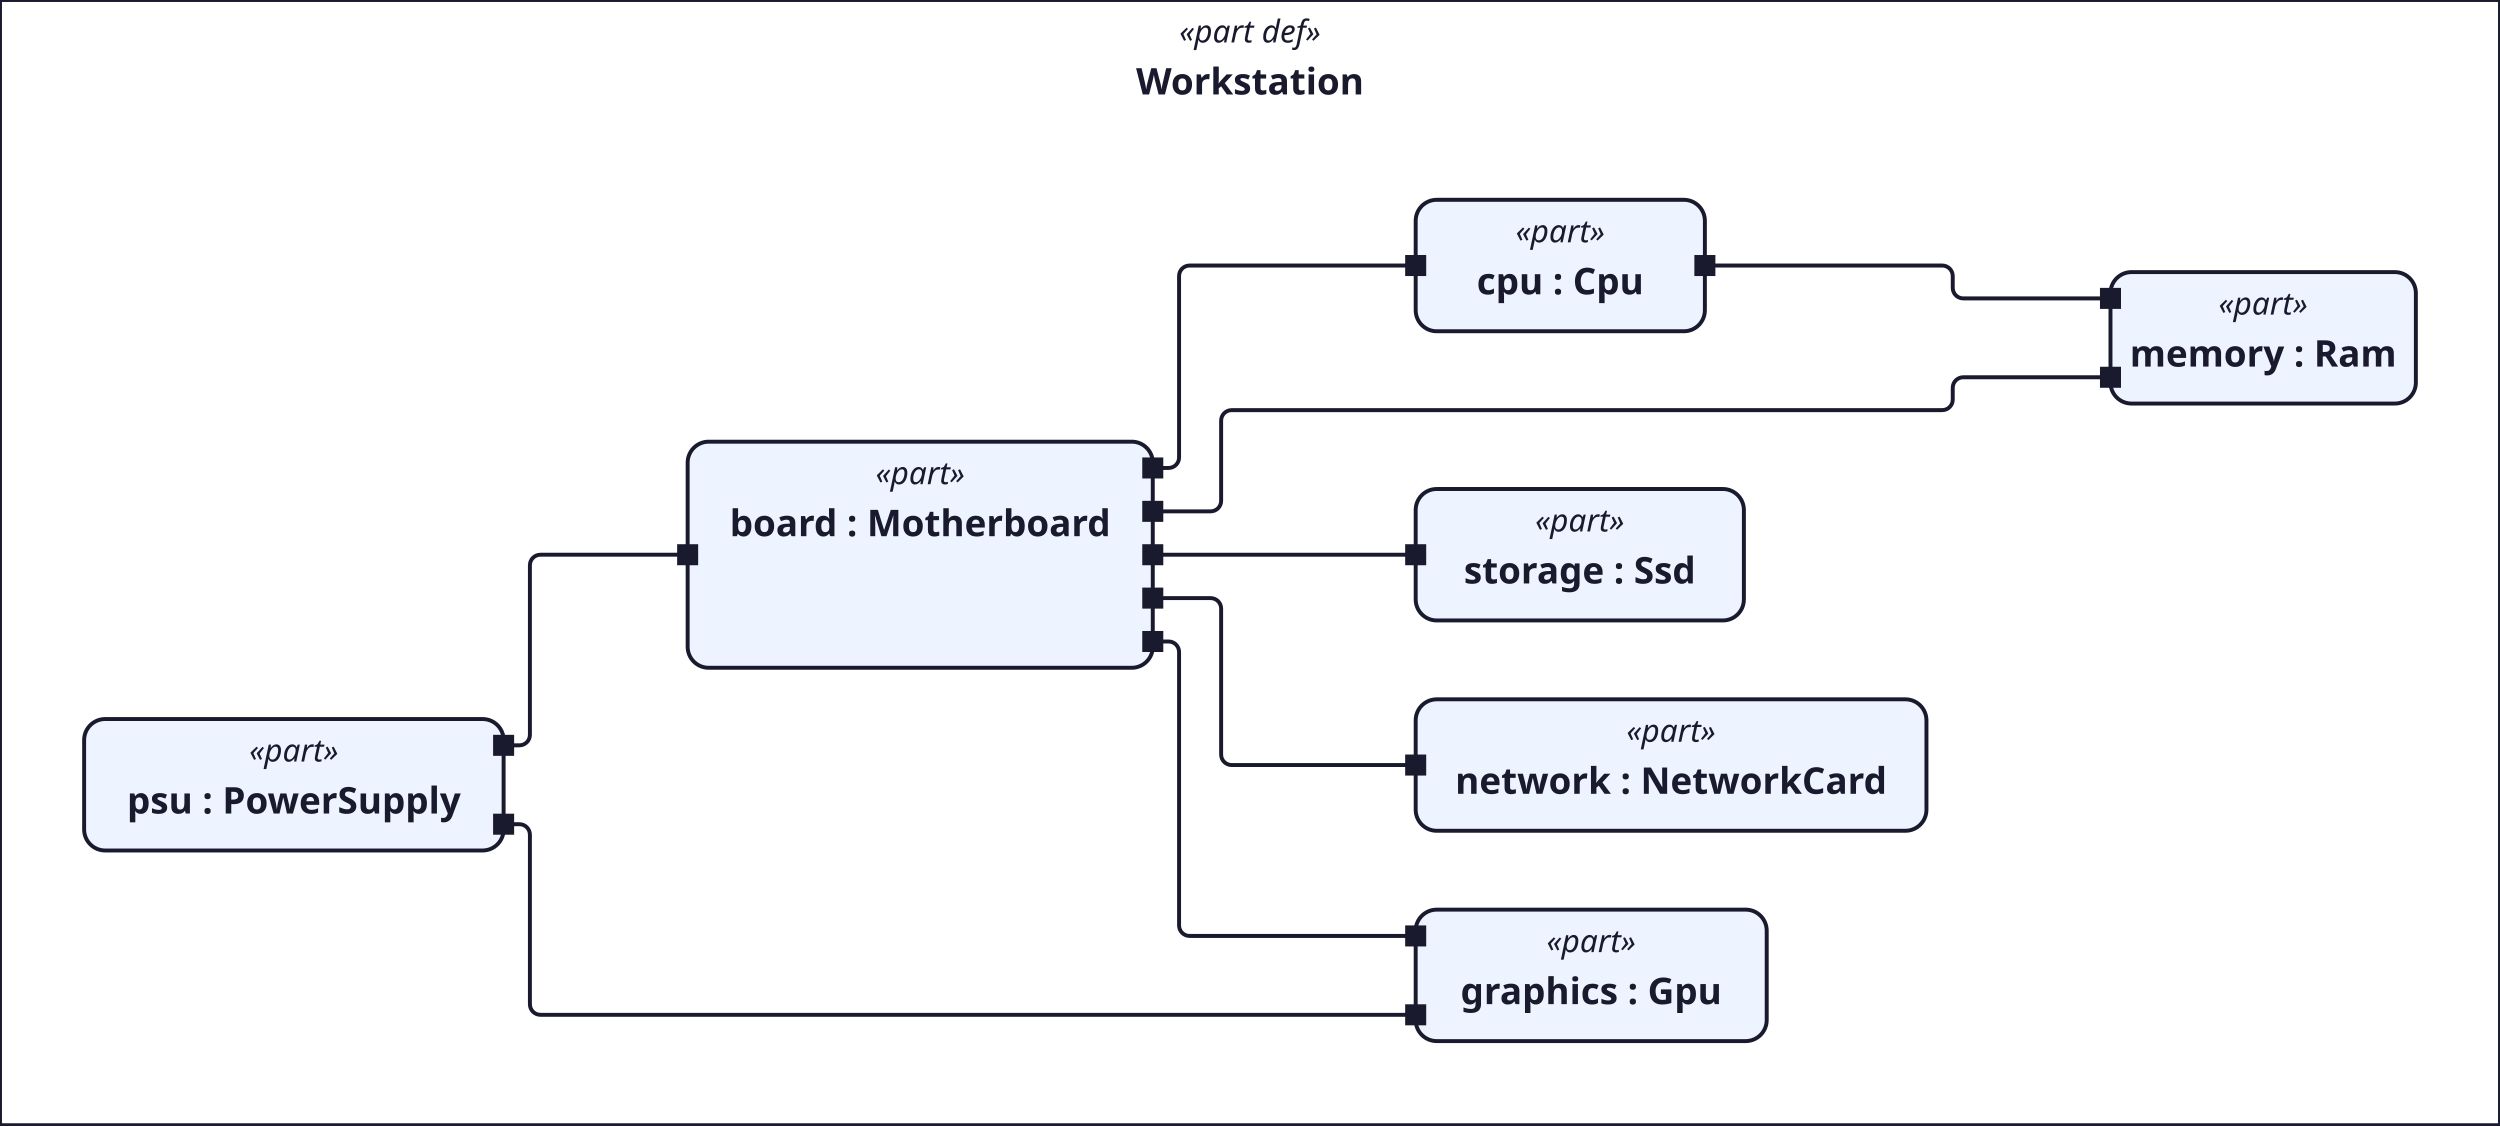
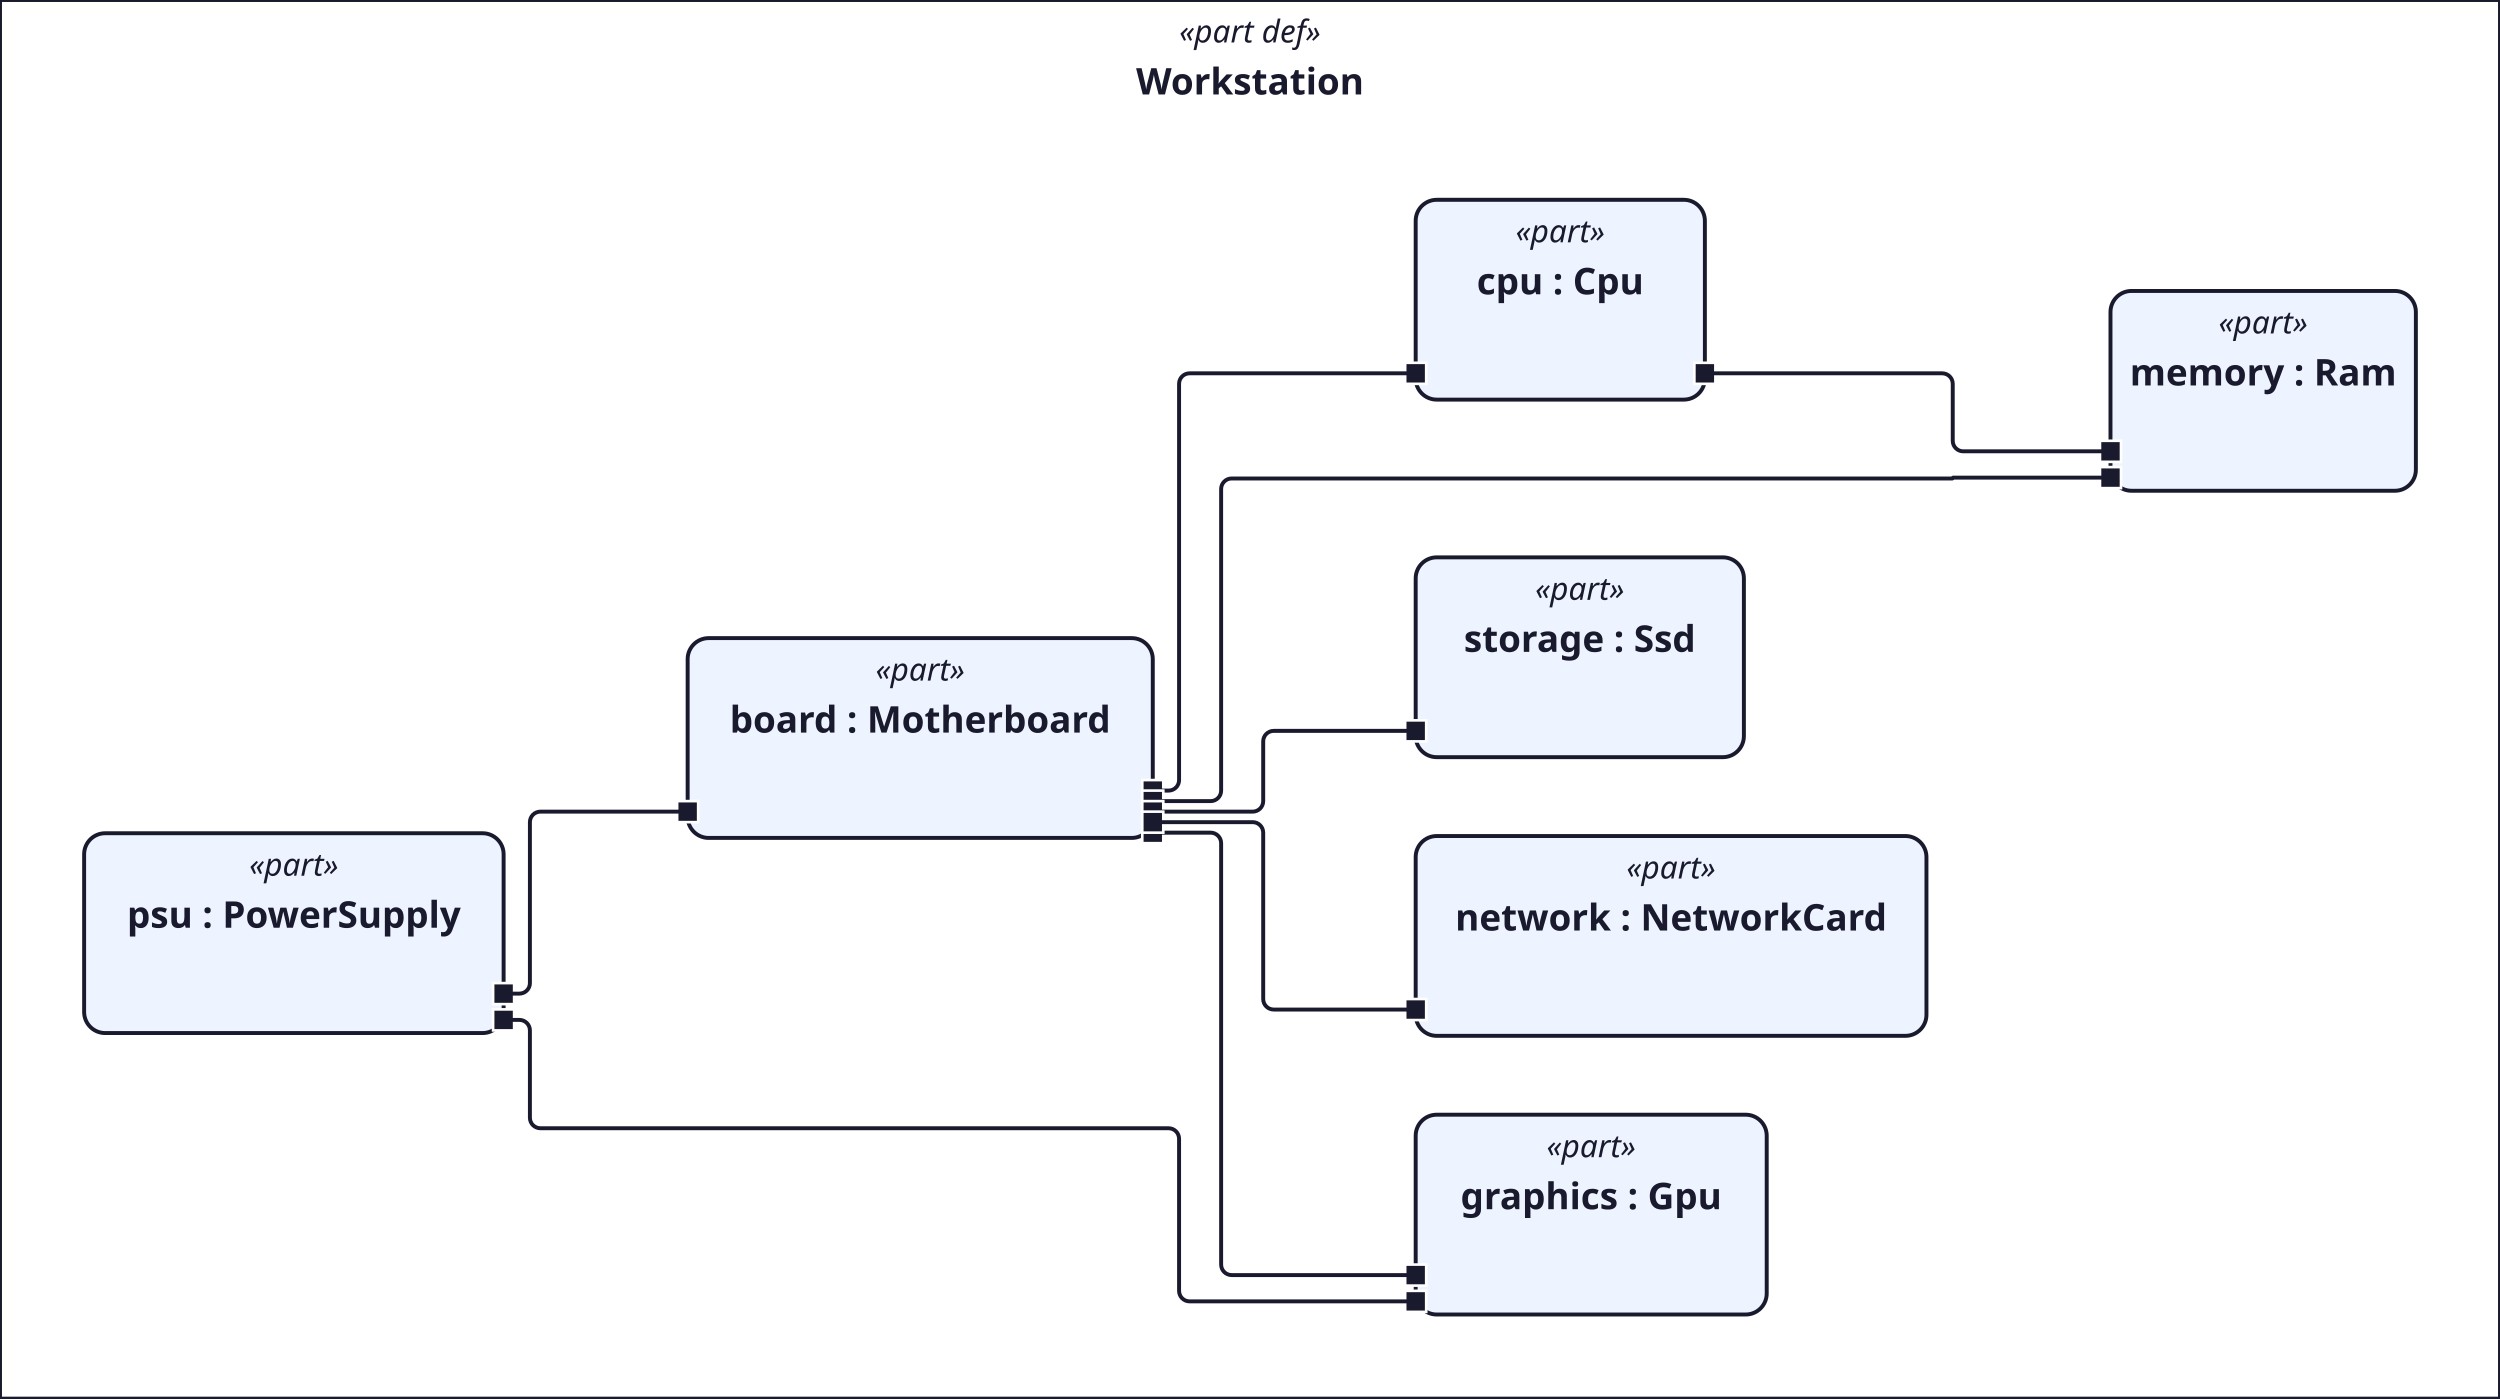
- <svg xmlns="http://www.w3.org/2000/svg" width="950.92" height="428.00" viewBox="0 0 950.92 428.00">
+ <svg xmlns="http://www.w3.org/2000/svg" width="950.92" height="532.00" viewBox="0 0 950.92 532.00">
  <defs>
    <marker id="line-end-open-chevron" markerWidth="10" markerHeight="7" refX="9" refY="3.5" orient="auto">
      <polyline points="0 0, 10 3.5, 0 7" fill="none" stroke="#1A1A2E" stroke-width="1.50" />
    </marker>
    <marker id="line-end-hollow-triangle" markerWidth="10" markerHeight="7" refX="9" refY="3.5" orient="auto">
      <polygon points="0 0, 10 3.5, 0 7" fill="#FFFFFF" stroke="#1A1A2E" stroke-width="1.50" />
    </marker>
    <marker id="line-end-filled-arrow" markerWidth="10" markerHeight="7" refX="9" refY="3.5" orient="auto">
      <polygon points="0 0, 10 3.5, 0 7" fill="#1A1A2E" stroke="#1A1A2E" stroke-width="1.50" />
    </marker>
    <marker id="line-end-hollow-triangle-crossbar" markerWidth="10" markerHeight="7" refX="9" refY="3.5" orient="auto">
      <polygon points="0 0, 10 3.5, 0 7" fill="#FFFFFF" stroke="#1A1A2E" stroke-width="1.50" />
      <line x1="7" y1="0" x2="7" y2="7" stroke="#1A1A2E" stroke-width="1.50" />
    </marker>
    <marker id="line-end-hollow-diamond" markerWidth="14" markerHeight="8" refX="13" refY="4" orient="auto">
      <polygon points="1 4, 7 0, 13 4, 7 8" fill="#FFFFFF" stroke="#1A1A2E" stroke-width="1.50" />
    </marker>
    <marker id="line-end-filled-diamond" markerWidth="14" markerHeight="8" refX="13" refY="4" orient="auto">
      <polygon points="1 4, 7 0, 13 4, 7 8" fill="#1A1A2E" stroke="#1A1A2E" stroke-width="1.50" />
    </marker>
    <marker id="line-end-circle" markerWidth="10" markerHeight="10" refX="9" refY="5" orient="auto">
      <circle cx="5" cy="5" r="4" fill="#FFFFFF" stroke="#1A1A2E" stroke-width="1.50" />
    </marker>
    <marker id="line-end-bar" markerWidth="4" markerHeight="12" refX="2" refY="6" orient="auto">
      <line x1="2" y1="0" x2="2" y2="12" stroke="#1A1A2E" stroke-width="1.50" />
    </marker>
    <filter id="label-bg" x="-0.05" y="-0.05" width="1.1" height="1.1">
      <feFlood flood-color="#FFFFFF" />
      <feComposite in="SourceGraphic" operator="over" />
    </filter>
  </defs>
-   <rect x="0.00" y="0.00" width="950.92" height="428.00" fill="#FFFFFF" stroke="#1A1A2E" stroke-width="1.50" />
+   <rect x="0.00" y="0.00" width="950.92" height="532.00" fill="#FFFFFF" stroke="#1A1A2E" stroke-width="1.50" />
  <text x="475.46" y="12.00" font-family="Noto Sans, sans-serif" font-size="12.00" font-style="italic" fill="#1A1A2E" text-anchor="middle" dominant-baseline="middle">«part def»</text>
  <text x="475.46" y="31.00" font-family="Noto Sans, sans-serif" font-size="14.00" font-weight="bold" fill="#1A1A2E" text-anchor="middle" dominant-baseline="middle">Workstation</text>
-   <rect x="538.48" y="76.00" width="110.00" height="50.00" fill="#EEF4FF" stroke="#1A1A2E" stroke-width="1.50" rx="8.00" ry="8.00" />
+   <rect x="538.48" y="76.00" width="110.00" height="76.00" fill="#EEF4FF" stroke="#1A1A2E" stroke-width="1.50" rx="8.00" ry="8.00" />
  <text x="593.48" y="88.00" font-family="Noto Sans, sans-serif" font-size="12.00" font-style="italic" fill="#1A1A2E" text-anchor="middle" dominant-baseline="middle">«part»</text>
  <text x="593.48" y="107.00" font-family="Noto Sans, sans-serif" font-size="14.00" font-weight="bold" fill="#1A1A2E" text-anchor="middle" dominant-baseline="middle">cpu : Cpu</text>
-   <rect x="802.76" y="103.50" width="116.16" height="50.00" fill="#EEF4FF" stroke="#1A1A2E" stroke-width="1.50" rx="8.00" ry="8.00" />
-   <text x="860.84" y="115.50" font-family="Noto Sans, sans-serif" font-size="12.00" font-style="italic" fill="#1A1A2E" text-anchor="middle" dominant-baseline="middle">«part»</text>
-   <text x="860.84" y="134.50" font-family="Noto Sans, sans-serif" font-size="14.00" font-weight="bold" fill="#1A1A2E" text-anchor="middle" dominant-baseline="middle">memory : Ram</text>
-   <rect x="538.48" y="346.00" width="133.52" height="50.00" fill="#EEF4FF" stroke="#1A1A2E" stroke-width="1.50" rx="8.00" ry="8.00" />
-   <text x="605.24" y="358.00" font-family="Noto Sans, sans-serif" font-size="12.00" font-style="italic" fill="#1A1A2E" text-anchor="middle" dominant-baseline="middle">«part»</text>
-   <text x="605.24" y="377.00" font-family="Noto Sans, sans-serif" font-size="14.00" font-weight="bold" fill="#1A1A2E" text-anchor="middle" dominant-baseline="middle">graphics : Gpu</text>
-   <rect x="538.48" y="186.00" width="124.84" height="50.00" fill="#EEF4FF" stroke="#1A1A2E" stroke-width="1.50" rx="8.00" ry="8.00" />
-   <text x="600.90" y="198.00" font-family="Noto Sans, sans-serif" font-size="12.00" font-style="italic" fill="#1A1A2E" text-anchor="middle" dominant-baseline="middle">«part»</text>
-   <text x="600.90" y="217.00" font-family="Noto Sans, sans-serif" font-size="14.00" font-weight="bold" fill="#1A1A2E" text-anchor="middle" dominant-baseline="middle">storage : Ssd</text>
-   <rect x="32.00" y="273.50" width="159.56" height="50.00" fill="#EEF4FF" stroke="#1A1A2E" stroke-width="1.50" rx="8.00" ry="8.00" />
-   <text x="111.78" y="285.50" font-family="Noto Sans, sans-serif" font-size="12.00" font-style="italic" fill="#1A1A2E" text-anchor="middle" dominant-baseline="middle">«part»</text>
-   <text x="111.78" y="304.50" font-family="Noto Sans, sans-serif" font-size="14.00" font-weight="bold" fill="#1A1A2E" text-anchor="middle" dominant-baseline="middle">psu : PowerSupply</text>
-   <rect x="538.48" y="266.00" width="194.28" height="50.00" fill="#EEF4FF" stroke="#1A1A2E" stroke-width="1.50" rx="8.00" ry="8.00" />
-   <text x="635.62" y="278.00" font-family="Noto Sans, sans-serif" font-size="12.00" font-style="italic" fill="#1A1A2E" text-anchor="middle" dominant-baseline="middle">«part»</text>
-   <text x="635.62" y="297.00" font-family="Noto Sans, sans-serif" font-size="14.00" font-weight="bold" fill="#1A1A2E" text-anchor="middle" dominant-baseline="middle">network : NetworkCard</text>
-   <rect x="261.56" y="168.00" width="176.92" height="86.00" fill="#EEF4FF" stroke="#1A1A2E" stroke-width="1.50" rx="8.00" ry="8.00" />
-   <text x="350.02" y="180.00" font-family="Noto Sans, sans-serif" font-size="12.00" font-style="italic" fill="#1A1A2E" text-anchor="middle" dominant-baseline="middle">«part»</text>
-   <text x="350.02" y="199.00" font-family="Noto Sans, sans-serif" font-size="14.00" font-weight="bold" fill="#1A1A2E" text-anchor="middle" dominant-baseline="middle">board : Motherboard</text>
-   <rect x="434.48" y="174.00" width="8.00" height="8.00" fill="#1A1A2E" />
-   <rect x="534.48" y="97.00" width="8.00" height="8.00" fill="#1A1A2E" />
-   <path d="M 438.48 178.00 L 444.48 178.00 A 4.00 4.00 0 0 0 448.48 174.00 L 448.48 105.00 A 4.00 4.00 0 0 1 452.48 101.00 L 538.48 101.00" fill="none" stroke="#1A1A2E" stroke-width="1.50" />
-   <rect x="434.48" y="190.50" width="8.00" height="8.00" fill="#1A1A2E" />
-   <rect x="798.76" y="139.50" width="8.00" height="8.00" fill="#1A1A2E" />
-   <path d="M 438.48 194.50 L 460.48 194.50 A 4.00 4.00 0 0 0 464.48 190.50 L 464.48 160.00 A 4.00 4.00 0 0 1 468.48 156.00 L 738.76 156.00 A 4.00 4.00 0 0 0 742.76 152.00 L 742.76 147.50 A 4.00 4.00 0 0 1 746.76 143.50 L 802.76 143.50" fill="none" stroke="#1A1A2E" stroke-width="1.50" />
-   <rect x="434.48" y="240.00" width="8.00" height="8.00" fill="#1A1A2E" />
-   <rect x="534.48" y="352.00" width="8.00" height="8.00" fill="#1A1A2E" />
-   <path d="M 438.48 244.00 L 444.48 244.00 A 4.00 4.00 0 0 1 448.48 248.00 L 448.48 352.00 A 4.00 4.00 0 0 0 452.48 356.00 L 538.48 356.00" fill="none" stroke="#1A1A2E" stroke-width="1.50" />
-   <rect x="434.48" y="207.00" width="8.00" height="8.00" fill="#1A1A2E" />
-   <rect x="534.48" y="207.00" width="8.00" height="8.00" fill="#1A1A2E" />
-   <path d="M 438.48 211.00 L 538.48 211.00" fill="none" stroke="#1A1A2E" stroke-width="1.50" />
-   <rect x="434.48" y="223.50" width="8.00" height="8.00" fill="#1A1A2E" />
-   <rect x="534.48" y="287.00" width="8.00" height="8.00" fill="#1A1A2E" />
-   <path d="M 438.48 227.50 L 460.48 227.50 A 4.00 4.00 0 0 1 464.48 231.50 L 464.48 287.00 A 4.00 4.00 0 0 0 468.48 291.00 L 538.48 291.00" fill="none" stroke="#1A1A2E" stroke-width="1.50" />
-   <rect x="187.56" y="279.50" width="8.00" height="8.00" fill="#1A1A2E" />
-   <rect x="257.56" y="207.00" width="8.00" height="8.00" fill="#1A1A2E" />
-   <path d="M 191.56 283.50 L 197.56 283.50 A 4.00 4.00 0 0 0 201.56 279.50 L 201.56 215.00 A 4.00 4.00 0 0 1 205.56 211.00 L 261.56 211.00" fill="none" stroke="#1A1A2E" stroke-width="1.50" />
-   <rect x="187.56" y="309.50" width="8.00" height="8.00" fill="#1A1A2E" />
-   <rect x="534.48" y="382.00" width="8.00" height="8.00" fill="#1A1A2E" />
-   <path d="M 191.56 313.50 L 197.56 313.50 A 4.00 4.00 0 0 1 201.56 317.50 L 201.56 382.00 A 4.00 4.00 0 0 0 205.56 386.00 L 538.48 386.00" fill="none" stroke="#1A1A2E" stroke-width="1.50" />
-   <rect x="644.48" y="97.00" width="8.00" height="8.00" fill="#1A1A2E" />
-   <rect x="798.76" y="109.50" width="8.00" height="8.00" fill="#1A1A2E" />
-   <path d="M 648.48 101.00 L 738.76 101.00 A 4.00 4.00 0 0 1 742.76 105.00 L 742.76 109.50 A 4.00 4.00 0 0 0 746.76 113.50 L 802.76 113.50" fill="none" stroke="#1A1A2E" stroke-width="1.50" />
+   <rect x="802.76" y="110.67" width="116.16" height="76.00" fill="#EEF4FF" stroke="#1A1A2E" stroke-width="1.50" rx="8.00" ry="8.00" />
+   <text x="860.84" y="122.67" font-family="Noto Sans, sans-serif" font-size="12.00" font-style="italic" fill="#1A1A2E" text-anchor="middle" dominant-baseline="middle">«part»</text>
+   <text x="860.84" y="141.67" font-family="Noto Sans, sans-serif" font-size="14.00" font-weight="bold" fill="#1A1A2E" text-anchor="middle" dominant-baseline="middle">memory : Ram</text>
+   <rect x="538.48" y="424.00" width="133.52" height="76.00" fill="#EEF4FF" stroke="#1A1A2E" stroke-width="1.50" rx="8.00" ry="8.00" />
+   <text x="605.24" y="436.00" font-family="Noto Sans, sans-serif" font-size="12.00" font-style="italic" fill="#1A1A2E" text-anchor="middle" dominant-baseline="middle">«part»</text>
+   <text x="605.24" y="455.00" font-family="Noto Sans, sans-serif" font-size="14.00" font-weight="bold" fill="#1A1A2E" text-anchor="middle" dominant-baseline="middle">graphics : Gpu</text>
+   <rect x="538.48" y="212.00" width="124.84" height="76.00" fill="#EEF4FF" stroke="#1A1A2E" stroke-width="1.50" rx="8.00" ry="8.00" />
+   <text x="600.90" y="224.00" font-family="Noto Sans, sans-serif" font-size="12.00" font-style="italic" fill="#1A1A2E" text-anchor="middle" dominant-baseline="middle">«part»</text>
+   <text x="600.90" y="243.00" font-family="Noto Sans, sans-serif" font-size="14.00" font-weight="bold" fill="#1A1A2E" text-anchor="middle" dominant-baseline="middle">storage : Ssd</text>
+   <rect x="32.00" y="316.94" width="159.56" height="76.00" fill="#EEF4FF" stroke="#1A1A2E" stroke-width="1.50" rx="8.00" ry="8.00" />
+   <text x="111.78" y="328.94" font-family="Noto Sans, sans-serif" font-size="12.00" font-style="italic" fill="#1A1A2E" text-anchor="middle" dominant-baseline="middle">«part»</text>
+   <text x="111.78" y="347.94" font-family="Noto Sans, sans-serif" font-size="14.00" font-weight="bold" fill="#1A1A2E" text-anchor="middle" dominant-baseline="middle">psu : PowerSupply</text>
+   <rect x="538.48" y="318.00" width="194.28" height="76.00" fill="#EEF4FF" stroke="#1A1A2E" stroke-width="1.50" rx="8.00" ry="8.00" />
+   <text x="635.62" y="330.00" font-family="Noto Sans, sans-serif" font-size="12.00" font-style="italic" fill="#1A1A2E" text-anchor="middle" dominant-baseline="middle">«part»</text>
+   <text x="635.62" y="349.00" font-family="Noto Sans, sans-serif" font-size="14.00" font-weight="bold" fill="#1A1A2E" text-anchor="middle" dominant-baseline="middle">network : NetworkCard</text>
+   <rect x="261.56" y="242.72" width="176.92" height="76.00" fill="#EEF4FF" stroke="#1A1A2E" stroke-width="1.50" rx="8.00" ry="8.00" />
+   <text x="350.02" y="254.72" font-family="Noto Sans, sans-serif" font-size="12.00" font-style="italic" fill="#1A1A2E" text-anchor="middle" dominant-baseline="middle">«part»</text>
+   <text x="350.02" y="273.72" font-family="Noto Sans, sans-serif" font-size="14.00" font-weight="bold" fill="#1A1A2E" text-anchor="middle" dominant-baseline="middle">board : Motherboard</text>
+   <rect x="434.48" y="296.72" width="8.00" height="8.00" fill="#1A1A2E" stroke="#FFFFFF" stroke-width="1.00" />
+   <rect x="534.48" y="138.00" width="8.00" height="8.00" fill="#1A1A2E" stroke="#FFFFFF" stroke-width="1.00" />
+   <path d="M 438.48 300.72 L 444.48 300.72 A 4.00 4.00 0 0 0 448.48 296.72 L 448.48 146.00 A 4.00 4.00 0 0 1 452.48 142.00 L 538.48 142.00" fill="none" stroke="#1A1A2E" stroke-width="1.50" />
+   <rect x="434.48" y="300.72" width="8.00" height="8.00" fill="#1A1A2E" stroke="#FFFFFF" stroke-width="1.00" />
+   <rect x="798.76" y="177.67" width="8.00" height="8.00" fill="#1A1A2E" stroke="#FFFFFF" stroke-width="1.00" />
+   <path d="M 438.48 304.72 L 460.48 304.72 A 4.00 4.00 0 0 0 464.48 300.72 L 464.48 186.00 A 4.00 4.00 0 0 1 468.48 182.00 L 742.60 182.00 A 0.16 0.16 0 0 0 742.76 181.84 L 742.76 181.84 A 0.16 0.16 0 0 1 742.92 181.67 L 802.76 181.67" fill="none" stroke="#1A1A2E" stroke-width="1.50" />
+   <rect x="434.48" y="312.72" width="8.00" height="8.00" fill="#1A1A2E" stroke="#FFFFFF" stroke-width="1.00" />
+   <rect x="534.48" y="481.00" width="8.00" height="8.00" fill="#1A1A2E" stroke="#FFFFFF" stroke-width="1.00" />
+   <path d="M 438.48 316.72 L 460.48 316.72 A 4.00 4.00 0 0 1 464.48 320.72 L 464.48 481.00 A 4.00 4.00 0 0 0 468.48 485.00 L 538.48 485.00" fill="none" stroke="#1A1A2E" stroke-width="1.50" />
+   <rect x="434.48" y="304.72" width="8.00" height="8.00" fill="#1A1A2E" stroke="#FFFFFF" stroke-width="1.00" />
+   <rect x="534.48" y="274.00" width="8.00" height="8.00" fill="#1A1A2E" stroke="#FFFFFF" stroke-width="1.00" />
+   <path d="M 438.48 308.72 L 476.48 308.72 A 4.00 4.00 0 0 0 480.48 304.72 L 480.48 282.00 A 4.00 4.00 0 0 1 484.48 278.00 L 538.48 278.00" fill="none" stroke="#1A1A2E" stroke-width="1.50" />
+   <rect x="434.48" y="308.72" width="8.00" height="8.00" fill="#1A1A2E" stroke="#FFFFFF" stroke-width="1.00" />
+   <rect x="534.48" y="380.00" width="8.00" height="8.00" fill="#1A1A2E" stroke="#FFFFFF" stroke-width="1.00" />
+   <path d="M 438.48 312.72 L 476.48 312.72 A 4.00 4.00 0 0 1 480.48 316.72 L 480.48 380.00 A 4.00 4.00 0 0 0 484.48 384.00 L 538.48 384.00" fill="none" stroke="#1A1A2E" stroke-width="1.50" />
+   <rect x="187.56" y="373.94" width="8.00" height="8.00" fill="#1A1A2E" stroke="#FFFFFF" stroke-width="1.00" />
+   <rect x="257.56" y="304.72" width="8.00" height="8.00" fill="#1A1A2E" stroke="#FFFFFF" stroke-width="1.00" />
+   <path d="M 191.56 377.94 L 197.56 377.94 A 4.00 4.00 0 0 0 201.56 373.94 L 201.56 312.72 A 4.00 4.00 0 0 1 205.56 308.72 L 261.56 308.72" fill="none" stroke="#1A1A2E" stroke-width="1.50" />
+   <rect x="187.56" y="383.94" width="8.00" height="8.00" fill="#1A1A2E" stroke="#FFFFFF" stroke-width="1.00" />
+   <rect x="534.48" y="491.00" width="8.00" height="8.00" fill="#1A1A2E" stroke="#FFFFFF" stroke-width="1.00" />
+   <path d="M 191.56 387.94 L 197.56 387.94 A 4.00 4.00 0 0 1 201.56 391.94 L 201.56 425.15 A 4.00 4.00 0 0 0 205.56 429.15 L 444.48 429.15 A 4.00 4.00 0 0 1 448.48 433.15 L 448.48 491.00 A 4.00 4.00 0 0 0 452.48 495.00 L 538.48 495.00" fill="none" stroke="#1A1A2E" stroke-width="1.50" />
+   <rect x="644.48" y="138.00" width="8.00" height="8.00" fill="#1A1A2E" stroke="#FFFFFF" stroke-width="1.00" />
+   <rect x="798.76" y="167.67" width="8.00" height="8.00" fill="#1A1A2E" stroke="#FFFFFF" stroke-width="1.00" />
+   <path d="M 648.48 142.00 L 738.76 142.00 A 4.00 4.00 0 0 1 742.76 146.00 L 742.76 167.67 A 4.00 4.00 0 0 0 746.76 171.67 L 802.76 171.67" fill="none" stroke="#1A1A2E" stroke-width="1.50" />
</svg>
